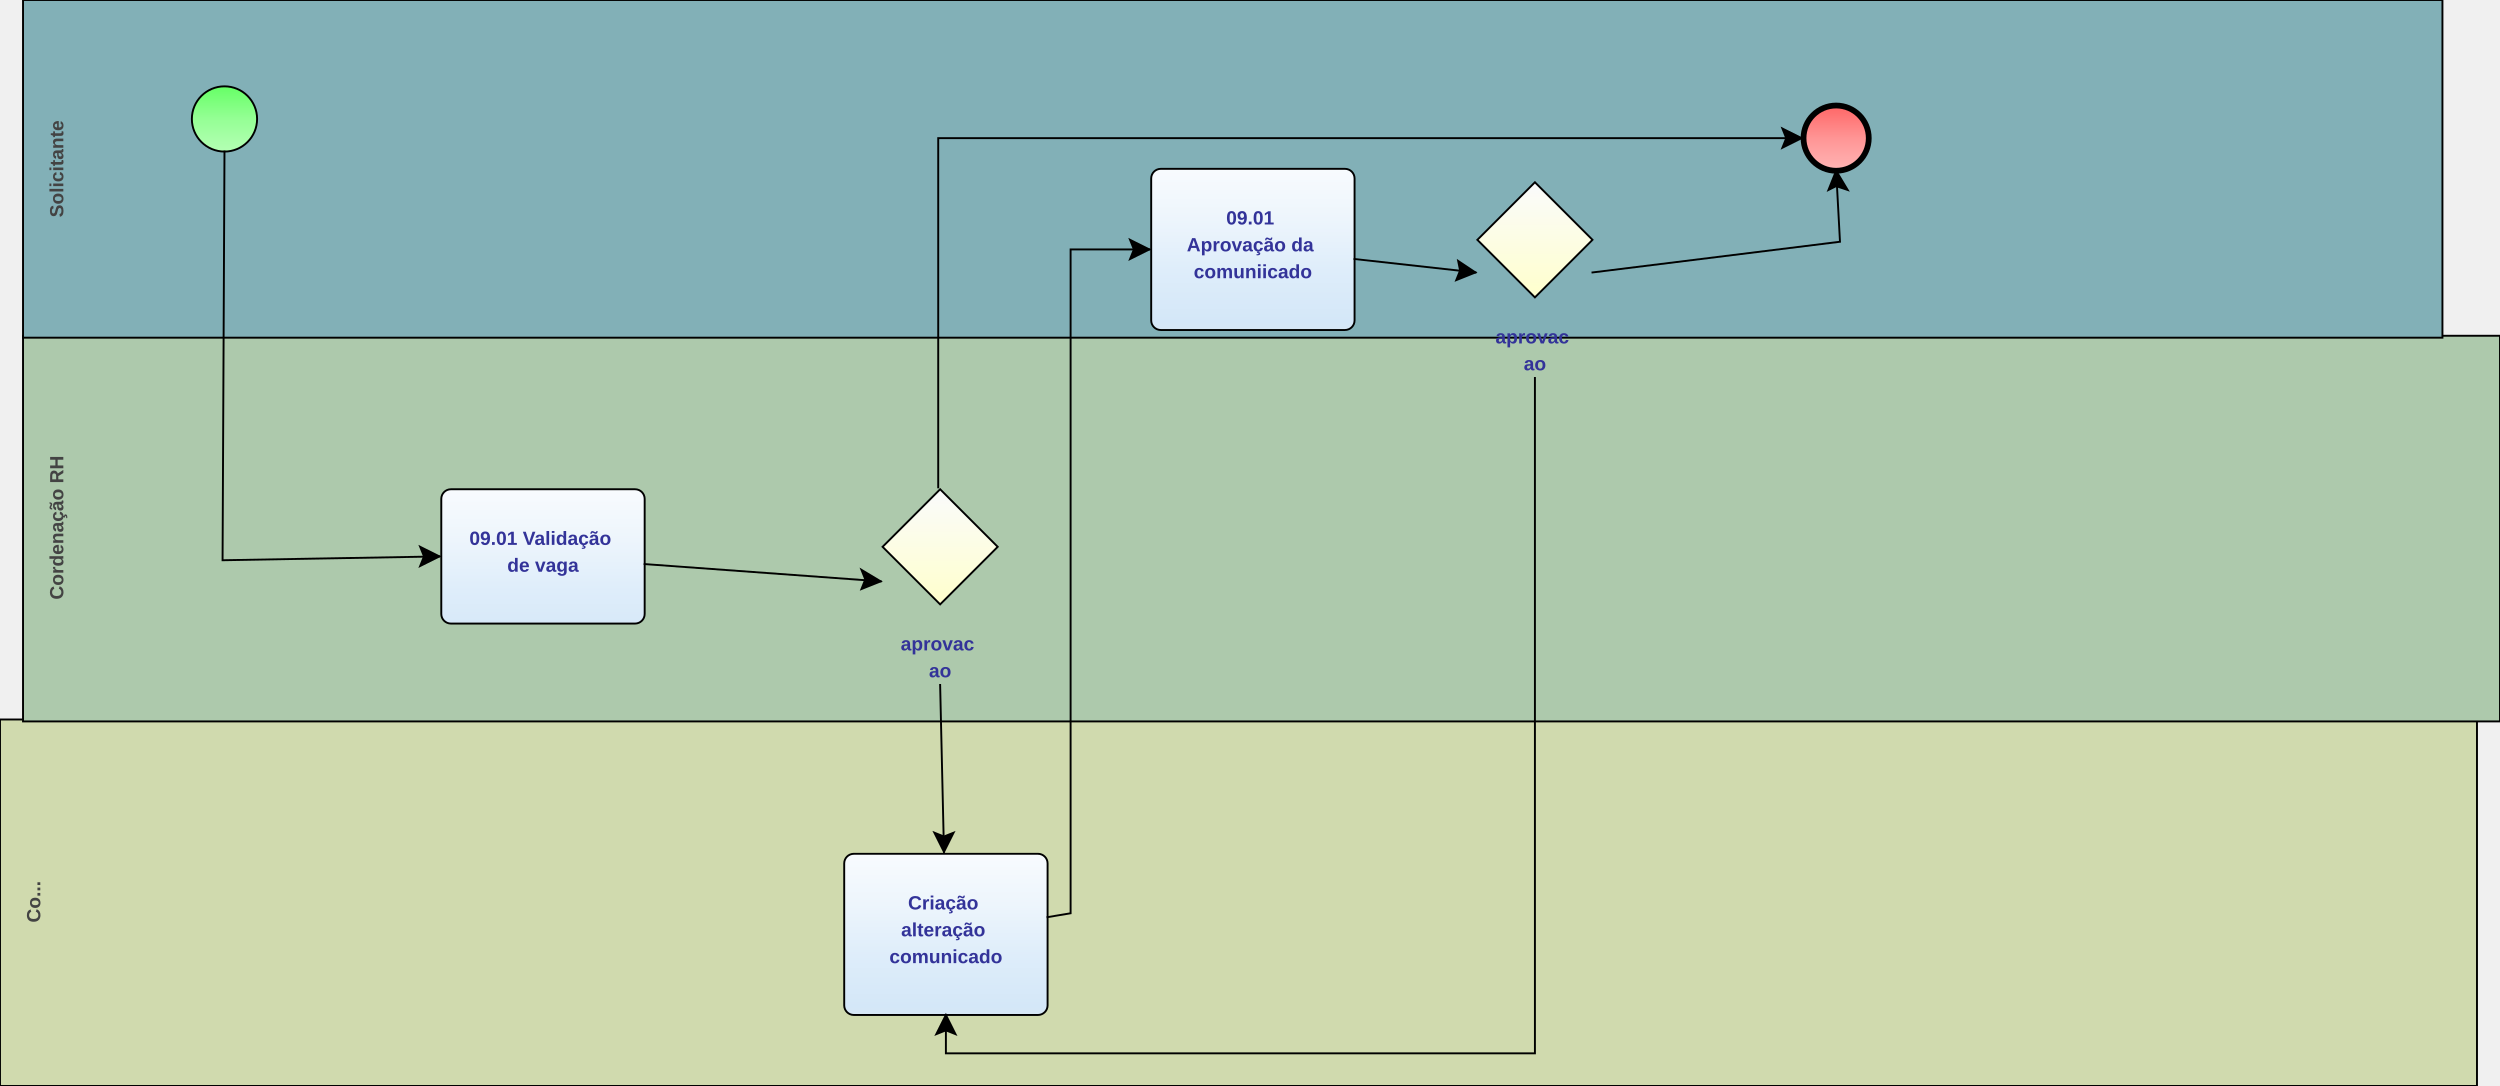
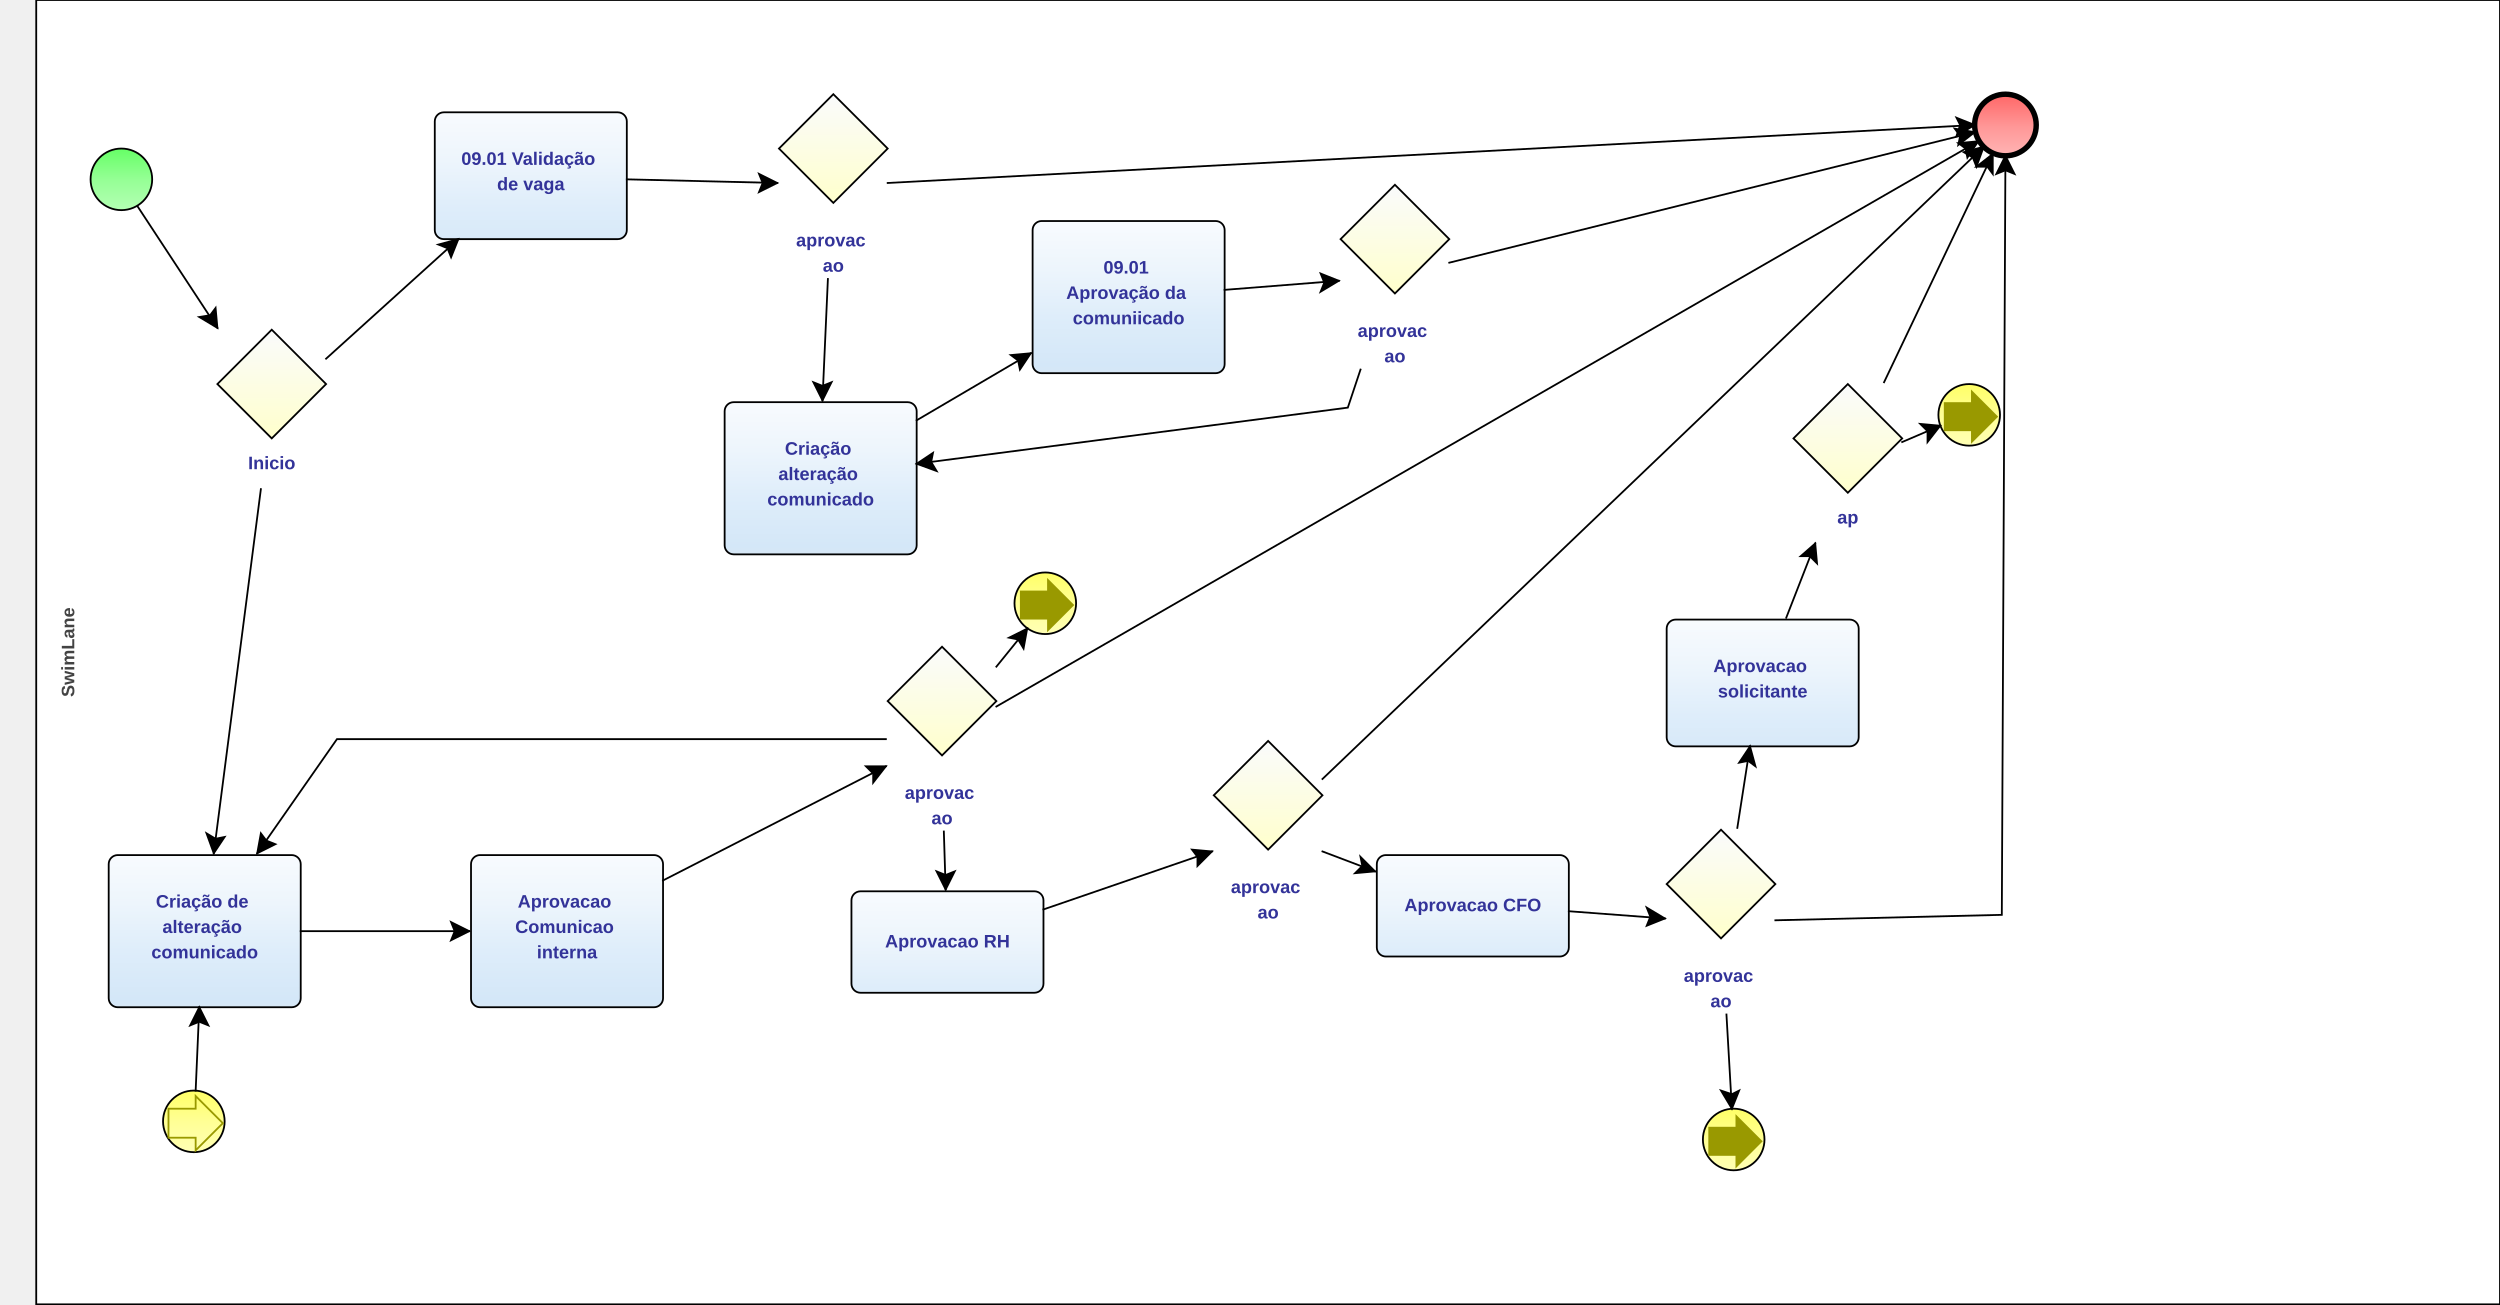
- <svg xmlns="http://www.w3.org/2000/svg" xmlns:xlink="http://www.w3.org/1999/xlink" style="stroke-dasharray:none; shape-rendering:auto; font-family:'Arial'; text-rendering:auto; fill-opacity:1; color-interpolation:auto; color-rendering:auto; font-size:12; fill:black; stroke:black; image-rendering:auto; stroke-miterlimit:10; stroke-linecap:square; stroke-linejoin:miter; font-style:normal; stroke-width:1; stroke-dashoffset:0; font-weight:normal; stroke-opacity:1;" contentScriptType="text/ecmascript" preserveAspectRatio="xMidYMid meet" zoomAndPan="magnify" version="1.0" contentStyleType="text/css" xml:xlink="http://www.w3.org/1999/xlink" width="1303" height="566">
-   <rect x="0" y="375" width="1291" height="191" ry="0" rx="0" style="stroke:#000000; fill:#D0DAAE" />
-   <g componentSequence="10">
-     <text x="-470" y="7" transform="rotate(270)" text-anchor="middle" style="font-weight:bold;font-size:10px;stroke:none; fill:#434343">
-       <tspan dy="14" x="-470">Co...</tspan>
-     </text>
-   </g>
-   <rect x="12" y="175" width="1291" height="201" ry="0" rx="0" style="stroke:#000000; fill:#ADC9AC" />
-   <g componentSequence="9">
-     <text x="-275" y="19" transform="rotate(270)" text-anchor="middle" style="font-weight:bold;font-size:10px;stroke:none; fill:#434343">
-       <tspan dy="14" x="-275">Cordenação RH</tspan>
-     </text>
-   </g>
-   <rect x="12" y="0" width="1261" height="176" ry="0" rx="0" style="stroke:#000000; fill:#82B0B7" />
-   <g componentSequence="8">
-     <text x="-88" y="19" transform="rotate(270)" text-anchor="middle" style="font-weight:bold;font-size:10px;stroke:none; fill:#434343">
-       <tspan dy="14" x="-88">Solicitante</tspan>
+ <svg xmlns="http://www.w3.org/2000/svg" xmlns:xlink="http://www.w3.org/1999/xlink" style="stroke-dasharray:none; shape-rendering:auto; font-family:'Arial'; text-rendering:auto; fill-opacity:1; color-interpolation:auto; color-rendering:auto; font-size:12; fill:black; stroke:black; image-rendering:auto; stroke-miterlimit:10; stroke-linecap:square; stroke-linejoin:miter; font-style:normal; stroke-width:1; stroke-dashoffset:0; font-weight:normal; stroke-opacity:1;" contentScriptType="text/ecmascript" preserveAspectRatio="xMidYMid meet" zoomAndPan="magnify" version="1.0" contentStyleType="text/css" xml:xlink="http://www.w3.org/1999/xlink" width="1380" height="720">
+   <rect x="20" y="0" width="1360" height="720" ry="0" rx="0" style="stroke:#000000; fill:#FFFFFF" />
+   <g componentSequence="69">
+     <text x="-360" y="27" transform="rotate(270)" text-anchor="middle" style="font-weight:bold;font-size:10px;stroke:none; fill:#434343">
+       <tspan dy="14" x="-360">SwimLane</tspan>
    </text>
  </g>
  <g sequence="1">
-     <ellipse cx="117" cy="62" rx="17" ry="17" stroke-width="1" style="fill:url(#linearGradient66FF6696FF96B6FFB6_340691650);" stroke="336633" />
+     <ellipse cx="67" cy="99" rx="17" ry="17" stroke-width="1" style="fill:url(#linearGradient66FF6696FF96B6FFB6_1689294035);" stroke="336633" />
  </g>
  <g sequence="2">
-     <rect x="230" y="255" width="106" height="70" ry="5" rx="5" style="fill:url(#linearGradientF8FBFEEDF5FCDEEDFAD4E7F8E2E5E9_445216315);" stroke="191970" />
+     <rect x="240" y="62" width="106" height="70" ry="5" rx="5" style="fill:url(#linearGradientF8FBFEEDF5FCDEEDFAD4E7F8E2E5E9_1786209845);" stroke="191970" />
  </g>
  <g componentSequence="2">
-     <text x="283" y="270" text-anchor="middle" style="font-weight:bold;font-size:10px;stroke:none; fill:#333399">
-       <tspan dy="14" x="283">09.01 Validação</tspan>
-       <tspan dy="14" x="283">de vaga</tspan>
+     <text x="293" y="77" text-anchor="middle" style="font-weight:bold;font-size:10px;stroke:none; fill:#333399">
+       <tspan dy="14" x="293">09.01 Validação</tspan>
+       <tspan dy="14" x="293">de vaga</tspan>
    </text>
  </g>
  <g sequence="3">
-     <polygon points=" 460 285 490 255 520 285 490 315 460 285" style="fill:url(#linearGradientFAFBFCFFFFCC_515301810);" stroke="000000" />
+     <polygon points=" 430 82 460 52 490 82 460 112 430 82" style="fill:url(#linearGradientFAFBFCFFFFCC_1850277795);" stroke="000000" />
  </g>
  <g componentSequence="3">
-     <text x="490" y="325" text-anchor="middle" style="font-weight:bold;font-size:10px;stroke:none; fill:#333399">
-       <tspan dy="14" x="490">aprovac</tspan>
-       <tspan dy="14" x="490">ao</tspan>
+     <text x="460" y="122" text-anchor="middle" style="font-weight:bold;font-size:10px;stroke:none; fill:#333399">
+       <tspan dy="14" x="460">aprovac</tspan>
+       <tspan dy="14" x="460">ao</tspan>
    </text>
  </g>
  <g sequence="4">
-     <ellipse cx="957" cy="72" rx="17" ry="17" stroke-width="3" style="fill:url(#linearGradientFF6666FF9696FFB6B6_1538554880);" stroke="993333" />
+     <ellipse cx="1107" cy="69" rx="17" ry="17" stroke-width="3" style="fill:url(#linearGradientFF6666FF9696FFB6B6_726297614);" stroke="993333" />
  </g>
  <g sequence="5">
-     <rect x="440" y="445" width="106" height="84" ry="5" rx="5" style="fill:url(#linearGradientF8FBFEEDF5FCDEEDFAD4E7F8E2E5E9_1003283758);" stroke="191970" />
+     <rect x="400" y="222" width="106" height="84" ry="5" rx="5" style="fill:url(#linearGradientF8FBFEEDF5FCDEEDFAD4E7F8E2E5E9_1270637496);" stroke="191970" />
  </g>
  <g componentSequence="5">
-     <text x="493" y="460" text-anchor="middle" style="font-weight:bold;font-size:10px;stroke:none; fill:#333399">
-       <tspan dy="14" x="493">Criação</tspan>
-       <tspan dy="14" x="493">alteração</tspan>
-       <tspan dy="14" x="493">comunicado</tspan>
+     <text x="453" y="237" text-anchor="middle" style="font-weight:bold;font-size:10px;stroke:none; fill:#333399">
+       <tspan dy="14" x="453">Criação</tspan>
+       <tspan dy="14" x="453">alteração</tspan>
+       <tspan dy="14" x="453">comunicado</tspan>
    </text>
  </g>
  <g sequence="6">
-     <rect x="600" y="88" width="106" height="84" ry="5" rx="5" style="fill:url(#linearGradientF8FBFEEDF5FCDEEDFAD4E7F8E2E5E9_1780835522);" stroke="191970" />
+     <rect x="570" y="122" width="106" height="84" ry="5" rx="5" style="fill:url(#linearGradientF8FBFEEDF5FCDEEDFAD4E7F8E2E5E9_447472180);" stroke="191970" />
  </g>
  <g componentSequence="6">
-     <text x="653" y="103" text-anchor="middle" style="font-weight:bold;font-size:10px;stroke:none; fill:#333399">
-       <tspan dy="14" x="653">09.01</tspan>
-       <tspan dy="14" x="653">Aprovação da</tspan>
-       <tspan dy="14" x="653">comuniicado</tspan>
+     <text x="623" y="137" text-anchor="middle" style="font-weight:bold;font-size:10px;stroke:none; fill:#333399">
+       <tspan dy="14" x="623">09.01</tspan>
+       <tspan dy="14" x="623">Aprovação da</tspan>
+       <tspan dy="14" x="623">comuniicado</tspan>
    </text>
  </g>
  <g sequence="7">
-     <polygon points=" 770 125 800 95 830 125 800 155 770 125" style="fill:url(#linearGradientFAFBFCFFFFCC_1136108357);" stroke="000000" />
+     <polygon points=" 740 132 770 102 800 132 770 162 740 132" style="fill:url(#linearGradientFAFBFCFFFFCC_867676965);" stroke="000000" />
  </g>
  <g componentSequence="7">
-     <text x="800" y="165" text-anchor="middle" style="font-weight:bold;font-size:10px;stroke:none; fill:#333399">
-       <tspan dy="14" x="800">aprovac</tspan>
-       <tspan dy="14" x="800">ao</tspan>
-     </text>
-   </g>
-   <g componentSequence="11">
-     <text x="126" y="243" style="font-size:10px;font-weight:none;stroke:none; fill:#333399" text-anchor="left" />
+     <text x="770" y="172" text-anchor="middle" style="font-weight:bold;font-size:10px;stroke:none; fill:#333399">
+       <tspan dy="14" x="770">aprovac</tspan>
+       <tspan dy="14" x="770">ao</tspan>
+     </text>
+   </g>
+   <g sequence="22">
+     <polygon points=" 120 212 150 182 180 212 150 242 120 212" style="fill:url(#linearGradientFAFBFCFFFFCC_1264948033);" stroke="000000" />
+   </g>
+   <g componentSequence="22">
+     <text x="150" y="245" text-anchor="middle" style="font-weight:bold;font-size:10px;stroke:none; fill:#333399">
+       <tspan dy="14" x="150">Inicio</tspan>
+     </text>
+   </g>
+   <g sequence="25">
+     <rect x="60" y="472" width="106" height="84" ry="5" rx="5" style="fill:url(#linearGradientF8FBFEEDF5FCDEEDFAD4E7F8E2E5E9_1668061238);" stroke="191970" />
+   </g>
+   <g componentSequence="25">
+     <text x="113" y="487" text-anchor="middle" style="font-weight:bold;font-size:10px;stroke:none; fill:#333399">
+       <tspan dy="14" x="113">Criação de</tspan>
+       <tspan dy="14" x="113">alteração</tspan>
+       <tspan dy="14" x="113">comunicado</tspan>
+     </text>
+   </g>
+   <g sequence="27">
+     <rect x="260" y="472" width="106" height="84" ry="5" rx="5" style="fill:url(#linearGradientF8FBFEEDF5FCDEEDFAD4E7F8E2E5E9_647199789);" stroke="191970" />
+   </g>
+   <g componentSequence="27">
+     <text x="313" y="487" text-anchor="middle" style="font-weight:bold;font-size:10px;stroke:none; fill:#333399">
+       <tspan dy="14" x="313">Aprovacao</tspan>
+       <tspan dy="14" x="313">Comunicao</tspan>
+       <tspan dy="14" x="313">interna</tspan>
+     </text>
+   </g>
+   <g sequence="32">
+     <rect x="470" y="492" width="106" height="56" ry="5" rx="5" style="fill:url(#linearGradientF8FBFEEDF5FCDEEDFAD4E7F8E2E5E9_682876225);" stroke="191970" />
+   </g>
+   <g componentSequence="32">
+     <text x="523" y="509" text-anchor="middle" style="font-weight:bold;font-size:10px;stroke:none; fill:#333399">
+       <tspan dy="14" x="523">Aprovacao RH</tspan>
+     </text>
+   </g>
+   <g sequence="36">
+     <rect x="760" y="472" width="106" height="56" ry="5" rx="5" style="fill:url(#linearGradientF8FBFEEDF5FCDEEDFAD4E7F8E2E5E9_1328262285);" stroke="191970" />
+   </g>
+   <g componentSequence="36">
+     <text x="813" y="489" text-anchor="middle" style="font-weight:bold;font-size:10px;stroke:none; fill:#333399">
+       <tspan dy="14" x="813">Aprovacao CFO</tspan>
+     </text>
+   </g>
+   <g sequence="39">
+     <polygon points=" 490 387 520 357 550 387 520 417 490 387" style="fill:url(#linearGradientFAFBFCFFFFCC_1208037494);" stroke="000000" />
+   </g>
+   <g componentSequence="39">
+     <text x="520" y="427" text-anchor="middle" style="font-weight:bold;font-size:10px;stroke:none; fill:#333399">
+       <tspan dy="14" x="520">aprovac</tspan>
+       <tspan dy="14" x="520">ao</tspan>
+     </text>
+   </g>
+   <g sequence="40">
+     <polygon points=" 920 488 950 458 980 488 950 518 920 488" style="fill:url(#linearGradientFAFBFCFFFFCC_1968070479);" stroke="000000" />
+   </g>
+   <g componentSequence="40">
+     <text x="950" y="528" text-anchor="middle" style="font-weight:bold;font-size:10px;stroke:none; fill:#333399">
+       <tspan dy="14" x="950">aprovac</tspan>
+       <tspan dy="14" x="950">ao</tspan>
+     </text>
+   </g>
+   <g sequence="41">
+     <polygon points=" 670 439 700 409 730 439 700 469 670 439" style="fill:url(#linearGradientFAFBFCFFFFCC_1126292850);" stroke="000000" />
+   </g>
+   <g componentSequence="41">
+     <text x="700" y="479" text-anchor="middle" style="font-weight:bold;font-size:10px;stroke:none; fill:#333399">
+       <tspan dy="14" x="700">aprovac</tspan>
+       <tspan dy="14" x="700">ao</tspan>
+     </text>
+   </g>
+   <g sequence="49">
+     <rect x="920" y="342" width="106" height="70" ry="5" rx="5" style="fill:url(#linearGradientF8FBFEEDF5FCDEEDFAD4E7F8E2E5E9_1375493727);" stroke="191970" />
+   </g>
+   <g componentSequence="49">
+     <text x="973" y="357" text-anchor="middle" style="font-weight:bold;font-size:10px;stroke:none; fill:#333399">
+       <tspan dy="14" x="973">Aprovacao</tspan>
+       <tspan dy="14" x="973">solicitante</tspan>
+     </text>
+   </g>
+   <g sequence="61">
+     <polygon points=" 990 242 1020 212 1050 242 1020 272 990 242" style="fill:url(#linearGradientFAFBFCFFFFCC_272582294);" stroke="000000" />
+   </g>
+   <g componentSequence="61">
+     <text x="1020" y="275" text-anchor="middle" style="font-weight:bold;font-size:10px;stroke:none; fill:#333399">
+       <tspan dy="14" x="1020">ap</tspan>
+     </text>
+   </g>
+   <g sequence="74">
+     <ellipse cx="107" cy="619" rx="17" ry="17" stroke-width="1" style="fill:url(#linearGradientFFFF66FFFF96FFFFB6_395102201);" stroke="999900" />
+   </g>
+   <g sequence="74">
+     <polygon points=" 93 612 108 612 108 605 123 620 108 635 108 628 93 628" style="stroke:#999900; fill:none" />
+   </g>
+   <g sequence="76">
+     <ellipse cx="957" cy="629" rx="17" ry="17" stroke-width="1" style="fill:url(#linearGradientFFFF66FFFF96FFFFB6_1510691383);" stroke="999900" />
+   </g>
+   <g sequence="76">
+     <polygon points=" 943 622 958 622 958 615 973 630 958 645 958 638 943 638" style="stroke:none; fill:#999900" />
+   </g>
+   <g sequence="78">
+     <ellipse cx="577" cy="333" rx="17" ry="17" stroke-width="1" style="fill:url(#linearGradientFFFF66FFFF96FFFFB6_1765204367);" stroke="999900" />
+   </g>
+   <g sequence="78">
+     <polygon points=" 563 326 578 326 578 319 593 334 578 349 578 342 563 342" style="stroke:none; fill:#999900" />
+   </g>
+   <g sequence="80">
+     <ellipse cx="1087" cy="229" rx="17" ry="17" stroke-width="1" style="fill:url(#linearGradientFFFF66FFFF96FFFFB6_56033737);" stroke="999900" />
+   </g>
+   <g sequence="80">
+     <polygon points=" 1073 222 1088 222 1088 215 1103 230 1088 245 1088 238 1073 238" style="stroke:none; fill:#999900" />
  </g>
  <g componentSequence="12">
-     <text x="408" y="299" style="font-size:10px;font-weight:none;stroke:none; fill:#333399" text-anchor="left" />
+     <text x="398" y="101" style="font-size:10px;font-weight:none;stroke:none; fill:#333399" text-anchor="left" />
  </g>
  <g componentSequence="13">
-     <text x="501" y="401" style="font-size:10px;font-weight:none;stroke:none; fill:#333399" text-anchor="left" />
-   </g>
-   <g componentSequence="14">
-     <text x="633" y="72" style="font-size:10px;font-weight:none;stroke:none; fill:#333399" text-anchor="left" />
+     <text x="466" y="188" style="font-size:10px;font-weight:none;stroke:none; fill:#333399" text-anchor="left" />
  </g>
  <g componentSequence="16">
-     <text x="748" y="139" style="font-size:10px;font-weight:none;stroke:none; fill:#333399" text-anchor="left" />
+     <text x="718" y="158" style="font-size:10px;font-weight:none;stroke:none; fill:#333399" text-anchor="left" />
  </g>
  <g componentSequence="17">
-     <text x="922" y="132" style="font-size:10px;font-weight:none;stroke:none; fill:#333399" text-anchor="left" />
-   </g>
-   <g componentSequence="18">
-     <text x="568" y="289" style="font-size:10px;font-weight:none;stroke:none; fill:#333399" text-anchor="left" />
-   </g>
-   <g componentSequence="19">
-     <text x="810" y="537" style="font-size:10px;font-weight:none;stroke:none; fill:#333399" text-anchor="left" />
-   </g>
-   <path style="fill:none; stroke:#000000;stroke-width:1" d="M117.0 79.0 L116.0 292.0 L229.0 290.0" />
-   <polygon style="fill:#000000; stroke:#000000;" points=" 219 285 229 290 219 295 221 290" />
-   <path style="fill:none; stroke:#000000;stroke-width:1" d="M336.0 294.0 L459.0 303.0" />
-   <polygon style="fill:#000000; stroke:#000000;" points=" 449 297 459 303 449 307 451 302" />
-   <path style="fill:none; stroke:#000000;stroke-width:1" d="M490.0 357.0 L492.0 444.0" />
-   <polygon style="fill:#000000; stroke:#000000;" points=" 497 434 492 444 487 434 492 436" />
-   <path style="fill:none; stroke:#000000;stroke-width:1" d="M489.0 254.0 L489.0 72.0 L939.0 72.0" />
-   <polygon style="fill:#000000; stroke:#000000;" points=" 929 67 939 72 929 77 931 72" />
-   <path style="fill:none; stroke:#000000;stroke-width:1" d="M830.0 142.0 L959.0 126.0 L957.0 89.0" />
-   <polygon style="fill:#000000; stroke:#000000;" points=" 953 99 957 89 963 99 957 97" />
-   <path style="fill:none; stroke:#000000;stroke-width:1" d="M546.0 478.0 L558.0 476.0 L558.0 130.0 L599.0 130.0" />
-   <polygon style="fill:#000000; stroke:#000000;" points=" 589 125 599 130 589 135 591 130" />
-   <path style="fill:none; stroke:#000000;stroke-width:1" d="M800.0 197.0 L800.0 549.0 L493.0 549.0 L493.0 529.0" />
-   <polygon style="fill:#000000; stroke:#000000;" points=" 488 539 493 529 498 539 493 537" />
-   <path style="fill:none; stroke:#000000;stroke-width:1" d="M706.0 135.0 L769.0 142.0" />
-   <polygon style="fill:#000000; stroke:#000000;" points=" 760 136 769 142 759 146 761 141" />
+     <text x="955" y="109" style="font-size:10px;font-weight:none;stroke:none; fill:#333399" text-anchor="left" />
+   </g>
+   <g componentSequence="24">
+     <text x="800" y="86" style="font-size:10px;font-weight:none;stroke:none; fill:#333399" text-anchor="left" />
+   </g>
+   <g componentSequence="26">
+     <text x="141" y="371" style="font-size:10px;font-weight:none;stroke:none; fill:#333399" text-anchor="left" />
+   </g>
+   <g componentSequence="28">
+     <text x="223" y="514" style="font-size:10px;font-weight:none;stroke:none; fill:#333399" text-anchor="left" />
+   </g>
+   <g componentSequence="42">
+     <text x="438" y="455" style="font-size:10px;font-weight:none;stroke:none; fill:#333399" text-anchor="left" />
+   </g>
+   <g componentSequence="43">
+     <text x="532" y="475" style="font-size:10px;font-weight:none;stroke:none; fill:#333399" text-anchor="left" />
+   </g>
+   <g componentSequence="44">
+     <text x="633" y="486" style="font-size:10px;font-weight:none;stroke:none; fill:#333399" text-anchor="left" />
+   </g>
+   <g componentSequence="46">
+     <text x="903" y="505" style="font-size:10px;font-weight:none;stroke:none; fill:#333399" text-anchor="left" />
+   </g>
+   <g componentSequence="50">
+     <text x="1116" y="359" style="font-size:10px;font-weight:none;stroke:none; fill:#333399" text-anchor="left" />
+   </g>
+   <g componentSequence="51">
+     <text x="973" y="435" style="font-size:10px;font-weight:none;stroke:none; fill:#333399" text-anchor="left" />
+   </g>
+   <g componentSequence="58">
+     <text x="830" y="235" style="font-size:10px;font-weight:none;stroke:none; fill:#333399" text-anchor="left" />
+   </g>
+   <g componentSequence="59">
+     <text x="227" y="165" style="font-size:10px;font-weight:none;stroke:none; fill:#333399" text-anchor="left" />
+   </g>
+   <g componentSequence="60">
+     <text x="920" y="258" style="font-size:10px;font-weight:none;stroke:none; fill:#333399" text-anchor="left" />
+   </g>
+   <g componentSequence="62">
+     <text x="1080" y="149" style="font-size:10px;font-weight:none;stroke:none; fill:#333399" text-anchor="left" />
+   </g>
+   <g componentSequence="64">
+     <text x="548" y="214" style="font-size:10px;font-weight:none;stroke:none; fill:#333399" text-anchor="left" />
+   </g>
+   <g componentSequence="66">
+     <text x="309" y="408" style="font-size:10px;font-weight:none;stroke:none; fill:#333399" text-anchor="left" />
+   </g>
+   <g componentSequence="67">
+     <text x="755" y="475" style="font-size:10px;font-weight:none;stroke:none; fill:#333399" text-anchor="left" />
+   </g>
+   <g componentSequence="68">
+     <text x="646" y="239" style="font-size:10px;font-weight:none;stroke:none; fill:#333399" text-anchor="left" />
+   </g>
+   <g componentSequence="71">
+     <text x="110" y="149" style="font-size:10px;font-weight:none;stroke:none; fill:#333399" text-anchor="left" />
+   </g>
+   <g componentSequence="75">
+     <text x="119" y="579" style="font-size:10px;font-weight:none;stroke:none; fill:#333399" text-anchor="left" />
+   </g>
+   <g componentSequence="77">
+     <text x="965" y="586" style="font-size:10px;font-weight:none;stroke:none; fill:#333399" text-anchor="left" />
+   </g>
+   <g componentSequence="82">
+     <text x="1004" y="321" style="font-size:10px;font-weight:none;stroke:none; fill:#333399" text-anchor="left" />
+   </g>
+   <g componentSequence="79">
+     <text x="567" y="360" style="font-size:10px;font-weight:none;stroke:none; fill:#333399" text-anchor="left" />
+   </g>
+   <g componentSequence="81">
+     <text x="1070" y="240" style="font-size:10px;font-weight:none;stroke:none; fill:#333399" text-anchor="left" />
+   </g>
+   <path style="fill:none; stroke:#000000;stroke-width:1" d="M76.0 114.0 L120.0 181.0" />
+   <polygon style="fill:#000000; stroke:#000000;" points=" 119 170 120 181 110 175 116 174" />
+   <path style="fill:none; stroke:#000000;stroke-width:1" d="M346.0 99.0 L429.0 101.0" />
+   <polygon style="fill:#000000; stroke:#000000;" points=" 419 96 429 101 419 106 421 101" />
+   <path style="fill:none; stroke:#000000;stroke-width:1" d="M180.0 198.0 L253.0 132.0" />
+   <polygon style="fill:#000000; stroke:#000000;" points=" 242 135 253 132 249 142 247 137" />
+   <path style="fill:none; stroke:#000000;stroke-width:1" d="M457.0 154.0 L454.0 221.0" />
+   <polygon style="fill:#000000; stroke:#000000;" points=" 459 211 454 221 449 211 454 213" />
+   <path style="fill:none; stroke:#000000;stroke-width:1" d="M490.0 101.0 L1090.0 69.0" />
+   <polygon style="fill:#000000; stroke:#000000;" points=" 1080 65 1090 69 1080 75 1082 69" />
+   <path style="fill:none; stroke:#000000;stroke-width:1" d="M800.0 145.0 L1090.0 73.0" />
+   <polygon style="fill:#000000; stroke:#000000;" points=" 1079 71 1090 73 1081 80 1082 75" />
+   <path style="fill:none; stroke:#000000;stroke-width:1" d="M980.0 508.0 L1105.0 505.0 L1107.0 86.0" />
+   <polygon style="fill:#000000; stroke:#000000;" points=" 1102 96 1107 86 1112 96 1107 94" />
+   <path style="fill:none; stroke:#000000;stroke-width:1" d="M550.0 390.0 L1092.0 78.0" />
+   <polygon style="fill:#000000; stroke:#000000;" points=" 1081 79 1092 78 1086 87 1085 82" />
+   <path style="fill:none; stroke:#000000;stroke-width:1" d="M730.0 430.0 L1095.0 81.0" />
+   <polygon style="fill:#000000; stroke:#000000;" points=" 1084 84 1095 81 1091 92 1089 87" />
+   <path style="fill:none; stroke:#000000;stroke-width:1" d="M1040.0 211.0 L1100.0 85.0" />
+   <polygon style="fill:#000000; stroke:#000000;" points=" 1091 92 1100 85 1100 96 1097 92" />
+   <path style="fill:none; stroke:#000000;stroke-width:1" d="M506.0 232.0 L569.0 195.0" />
+   <polygon style="fill:#000000; stroke:#000000;" points=" 558 196 569 195 563 204 562 199" />
+   <path style="fill:none; stroke:#000000;stroke-width:1" d="M751.0 204.0 L744.0 225.0 L506.0 256.0" />
+   <polygon style="fill:#000000; stroke:#000000;" points=" 517 260 506 256 515 250 514 255" />
+   <path style="fill:none; stroke:#000000;stroke-width:1" d="M676.0 160.0 L739.0 155.0" />
+   <polygon style="fill:#000000; stroke:#000000;" points=" 729 151 739 155 729 161 731 156" />
+   <path style="fill:none; stroke:#000000;stroke-width:1" d="M144.0 270.0 L118.0 471.0" />
+   <polygon style="fill:#000000; stroke:#000000;" points=" 124 462 118 471 114 460 119 463" />
+   <path style="fill:none; stroke:#000000;stroke-width:1" d="M166.0 514.0 L259.0 514.0" />
+   <polygon style="fill:#000000; stroke:#000000;" points=" 249 509 259 514 249 519 251 514" />
+   <path style="fill:none; stroke:#000000;stroke-width:1" d="M489.0 408.0 L186.0 408.0 L142.0 471.0" />
+   <polygon style="fill:#000000; stroke:#000000;" points=" 152 466 142 471 144 460 147 464" />
+   <path style="fill:none; stroke:#000000;stroke-width:1" d="M108.0 602.0 L110.0 556.0" />
+   <polygon style="fill:#000000; stroke:#000000;" points=" 105 566 110 556 115 566 110 564" />
+   <path style="fill:none; stroke:#000000;stroke-width:1" d="M366.0 486.0 L489.0 423.0" />
+   <polygon style="fill:#000000; stroke:#000000;" points=" 478 423 489 423 482 432 482 427" />
+   <path style="fill:none; stroke:#000000;stroke-width:1" d="M576.0 502.0 L669.0 470.0" />
+   <polygon style="fill:#000000; stroke:#000000;" points=" 658 469 669 470 661 478 661 473" />
+   <path style="fill:none; stroke:#000000;stroke-width:1" d="M521.0 459.0 L522.0 491.0" />
+   <polygon style="fill:#000000; stroke:#000000;" points=" 527 481 522 491 517 481 522 483" />
+   <path style="fill:none; stroke:#000000;stroke-width:1" d="M866.0 503.0 L919.0 507.0" />
+   <polygon style="fill:#000000; stroke:#000000;" points=" 909 501 919 507 909 511 911 506" />
+   <path style="fill:none; stroke:#000000;stroke-width:1" d="M730.0 470.0 L759.0 481.0" />
+   <polygon style="fill:#000000; stroke:#000000;" points=" 751 473 759 481 748 482 752 478" />
+   <path style="fill:none; stroke:#000000;stroke-width:1" d="M550.0 368.0 L567.0 347.0" />
+   <polygon style="fill:#000000; stroke:#000000;" points=" 557 352 567 347 565 358 562 353" />
+   <path style="fill:none; stroke:#000000;stroke-width:1" d="M959.0 457.0 L966.0 412.0" />
+   <polygon style="fill:#000000; stroke:#000000;" points=" 960 421 966 412 969 423 965 420" />
+   <path style="fill:none; stroke:#000000;stroke-width:1" d="M953.0 560.0 L956.0 612.0" />
+   <polygon style="fill:#000000; stroke:#000000;" points=" 960 602 956 612 950 602 956 604" />
+   <path style="fill:none; stroke:#000000;stroke-width:1" d="M1050.0 244.0 L1071.0 235.0" />
+   <polygon style="fill:#000000; stroke:#000000;" points=" 1060 234 1071 235 1064 244 1064 238" />
+   <path style="fill:none; stroke:#000000;stroke-width:1" d="M986.0 341.0 L1002.0 300.0" />
+   <polygon style="fill:#000000; stroke:#000000;" points=" 994 307 1002 300 1003 311 999 307" />
  <defs>
-     <linearGradient xlink:href="#linearGradient66FF6696FF96B6FFB6" id="linearGradient66FF6696FF96B6FFB6_340691650" x1="0" y1="45.0" x2="0" y2="80.0" gradientUnits="userSpaceOnUse" xlink:type="simple" xlink:actuate="onLoad" xlink:show="other" />
+     <linearGradient xlink:href="#linearGradient66FF6696FF96B6FFB6" id="linearGradient66FF6696FF96B6FFB6_1689294035" x1="0" y1="82.0" x2="0" y2="117.0" gradientUnits="userSpaceOnUse" xlink:type="simple" xlink:actuate="onLoad" xlink:show="other" />
    <linearGradient id="linearGradient66FF6696FF96B6FFB6">
      <stop style="stop-color:#66FF66;stop-opacity:1;" offset="0.0" id="stop66FF66" />
      <stop style="stop-color:#96FF96;stop-opacity:1;" offset="0.5" id="stop96FF96" />
      <stop style="stop-color:#B6FFB6;stop-opacity:1;" offset="1.0" id="stopB6FFB6" />
    </linearGradient>
-     <linearGradient xlink:href="#linearGradientF8FBFEEDF5FCDEEDFAD4E7F8E2E5E9" id="linearGradientF8FBFEEDF5FCDEEDFAD4E7F8E2E5E9_445216315" x1="0" y1="255.0" x2="0" y2="361.0" gradientUnits="userSpaceOnUse" xlink:type="simple" xlink:actuate="onLoad" xlink:show="other" />
+     <linearGradient xlink:href="#linearGradientF8FBFEEDF5FCDEEDFAD4E7F8E2E5E9" id="linearGradientF8FBFEEDF5FCDEEDFAD4E7F8E2E5E9_1786209845" x1="0" y1="62.0" x2="0" y2="168.0" gradientUnits="userSpaceOnUse" xlink:type="simple" xlink:actuate="onLoad" xlink:show="other" />
    <linearGradient id="linearGradientF8FBFEEDF5FCDEEDFAD4E7F8E2E5E9">
      <stop style="stop-color:#F8FBFE;stop-opacity:1;" offset="0.0" id="stopF8FBFE" />
      <stop style="stop-color:#EDF5FC;stop-opacity:1;" offset="0.25" id="stopEDF5FC" />
      <stop style="stop-color:#DEEDFA;stop-opacity:1;" offset="0.5" id="stopDEEDFA" />
      <stop style="stop-color:#D4E7F8;stop-opacity:1;" offset="0.75" id="stopD4E7F8" />
      <stop style="stop-color:#E2E5E9;stop-opacity:1;" offset="1.0" id="stopE2E5E9" />
    </linearGradient>
-     <linearGradient xlink:href="#linearGradientFAFBFCFFFFCC" id="linearGradientFAFBFCFFFFCC_515301810" x1="0" y1="255.0" x2="0" y2="315.0" gradientUnits="userSpaceOnUse" xlink:type="simple" xlink:actuate="onLoad" xlink:show="other" />
+     <linearGradient xlink:href="#linearGradientFAFBFCFFFFCC" id="linearGradientFAFBFCFFFFCC_1850277795" x1="0" y1="52.0" x2="0" y2="112.0" gradientUnits="userSpaceOnUse" xlink:type="simple" xlink:actuate="onLoad" xlink:show="other" />
    <linearGradient id="linearGradientFAFBFCFFFFCC">
      <stop style="stop-color:#FAFBFC;stop-opacity:1;" offset="0.0" id="stopFAFBFC" />
      <stop style="stop-color:#FFFFCC;stop-opacity:1;" offset="1.0" id="stopFFFFCC" />
    </linearGradient>
-     <linearGradient xlink:href="#linearGradientFF6666FF9696FFB6B6" id="linearGradientFF6666FF9696FFB6B6_1538554880" x1="0" y1="55.0" x2="0" y2="90.0" gradientUnits="userSpaceOnUse" xlink:type="simple" xlink:actuate="onLoad" xlink:show="other" />
+     <linearGradient xlink:href="#linearGradientFF6666FF9696FFB6B6" id="linearGradientFF6666FF9696FFB6B6_726297614" x1="0" y1="52.0" x2="0" y2="87.0" gradientUnits="userSpaceOnUse" xlink:type="simple" xlink:actuate="onLoad" xlink:show="other" />
    <linearGradient id="linearGradientFF6666FF9696FFB6B6">
      <stop style="stop-color:#FF6666;stop-opacity:1;" offset="0.0" id="stopFF6666" />
      <stop style="stop-color:#FF9696;stop-opacity:1;" offset="0.5" id="stopFF9696" />
      <stop style="stop-color:#FFB6B6;stop-opacity:1;" offset="1.0" id="stopFFB6B6" />
    </linearGradient>
-     <linearGradient xlink:href="#linearGradientF8FBFEEDF5FCDEEDFAD4E7F8E2E5E9" id="linearGradientF8FBFEEDF5FCDEEDFAD4E7F8E2E5E9_1003283758" x1="0" y1="445.0" x2="0" y2="551.0" gradientUnits="userSpaceOnUse" xlink:type="simple" xlink:actuate="onLoad" xlink:show="other" />
-     <linearGradient xlink:href="#linearGradientF8FBFEEDF5FCDEEDFAD4E7F8E2E5E9" id="linearGradientF8FBFEEDF5FCDEEDFAD4E7F8E2E5E9_1780835522" x1="0" y1="88.0" x2="0" y2="194.0" gradientUnits="userSpaceOnUse" xlink:type="simple" xlink:actuate="onLoad" xlink:show="other" />
-     <linearGradient xlink:href="#linearGradientFAFBFCFFFFCC" id="linearGradientFAFBFCFFFFCC_1136108357" x1="0" y1="95.0" x2="0" y2="155.0" gradientUnits="userSpaceOnUse" xlink:type="simple" xlink:actuate="onLoad" xlink:show="other" />
+     <linearGradient xlink:href="#linearGradientF8FBFEEDF5FCDEEDFAD4E7F8E2E5E9" id="linearGradientF8FBFEEDF5FCDEEDFAD4E7F8E2E5E9_1270637496" x1="0" y1="222.0" x2="0" y2="328.0" gradientUnits="userSpaceOnUse" xlink:type="simple" xlink:actuate="onLoad" xlink:show="other" />
+     <linearGradient xlink:href="#linearGradientF8FBFEEDF5FCDEEDFAD4E7F8E2E5E9" id="linearGradientF8FBFEEDF5FCDEEDFAD4E7F8E2E5E9_447472180" x1="0" y1="122.0" x2="0" y2="228.0" gradientUnits="userSpaceOnUse" xlink:type="simple" xlink:actuate="onLoad" xlink:show="other" />
+     <linearGradient xlink:href="#linearGradientFAFBFCFFFFCC" id="linearGradientFAFBFCFFFFCC_867676965" x1="0" y1="102.0" x2="0" y2="162.0" gradientUnits="userSpaceOnUse" xlink:type="simple" xlink:actuate="onLoad" xlink:show="other" />
+     <linearGradient xlink:href="#linearGradientFAFBFCFFFFCC" id="linearGradientFAFBFCFFFFCC_1264948033" x1="0" y1="182.0" x2="0" y2="242.0" gradientUnits="userSpaceOnUse" xlink:type="simple" xlink:actuate="onLoad" xlink:show="other" />
+     <linearGradient xlink:href="#linearGradientF8FBFEEDF5FCDEEDFAD4E7F8E2E5E9" id="linearGradientF8FBFEEDF5FCDEEDFAD4E7F8E2E5E9_1668061238" x1="0" y1="472.0" x2="0" y2="578.0" gradientUnits="userSpaceOnUse" xlink:type="simple" xlink:actuate="onLoad" xlink:show="other" />
+     <linearGradient xlink:href="#linearGradientF8FBFEEDF5FCDEEDFAD4E7F8E2E5E9" id="linearGradientF8FBFEEDF5FCDEEDFAD4E7F8E2E5E9_647199789" x1="0" y1="472.0" x2="0" y2="578.0" gradientUnits="userSpaceOnUse" xlink:type="simple" xlink:actuate="onLoad" xlink:show="other" />
+     <linearGradient xlink:href="#linearGradientF8FBFEEDF5FCDEEDFAD4E7F8E2E5E9" id="linearGradientF8FBFEEDF5FCDEEDFAD4E7F8E2E5E9_682876225" x1="0" y1="492.0" x2="0" y2="598.0" gradientUnits="userSpaceOnUse" xlink:type="simple" xlink:actuate="onLoad" xlink:show="other" />
+     <linearGradient xlink:href="#linearGradientF8FBFEEDF5FCDEEDFAD4E7F8E2E5E9" id="linearGradientF8FBFEEDF5FCDEEDFAD4E7F8E2E5E9_1328262285" x1="0" y1="472.0" x2="0" y2="578.0" gradientUnits="userSpaceOnUse" xlink:type="simple" xlink:actuate="onLoad" xlink:show="other" />
+     <linearGradient xlink:href="#linearGradientFAFBFCFFFFCC" id="linearGradientFAFBFCFFFFCC_1208037494" x1="0" y1="357.0" x2="0" y2="417.0" gradientUnits="userSpaceOnUse" xlink:type="simple" xlink:actuate="onLoad" xlink:show="other" />
+     <linearGradient xlink:href="#linearGradientFAFBFCFFFFCC" id="linearGradientFAFBFCFFFFCC_1968070479" x1="0" y1="458.0" x2="0" y2="518.0" gradientUnits="userSpaceOnUse" xlink:type="simple" xlink:actuate="onLoad" xlink:show="other" />
+     <linearGradient xlink:href="#linearGradientFAFBFCFFFFCC" id="linearGradientFAFBFCFFFFCC_1126292850" x1="0" y1="409.0" x2="0" y2="469.0" gradientUnits="userSpaceOnUse" xlink:type="simple" xlink:actuate="onLoad" xlink:show="other" />
+     <linearGradient xlink:href="#linearGradientF8FBFEEDF5FCDEEDFAD4E7F8E2E5E9" id="linearGradientF8FBFEEDF5FCDEEDFAD4E7F8E2E5E9_1375493727" x1="0" y1="342.0" x2="0" y2="448.0" gradientUnits="userSpaceOnUse" xlink:type="simple" xlink:actuate="onLoad" xlink:show="other" />
+     <linearGradient xlink:href="#linearGradientFAFBFCFFFFCC" id="linearGradientFAFBFCFFFFCC_272582294" x1="0" y1="212.0" x2="0" y2="272.0" gradientUnits="userSpaceOnUse" xlink:type="simple" xlink:actuate="onLoad" xlink:show="other" />
+     <linearGradient xlink:href="#linearGradientFFFF66FFFF96FFFFB6" id="linearGradientFFFF66FFFF96FFFFB6_395102201" x1="0" y1="602.0" x2="0" y2="637.0" gradientUnits="userSpaceOnUse" xlink:type="simple" xlink:actuate="onLoad" xlink:show="other" />
+     <linearGradient id="linearGradientFFFF66FFFF96FFFFB6">
+       <stop style="stop-color:#FFFF66;stop-opacity:1;" offset="0.0" id="stopFFFF66" />
+       <stop style="stop-color:#FFFF96;stop-opacity:1;" offset="0.5" id="stopFFFF96" />
+       <stop style="stop-color:#FFFFB6;stop-opacity:1;" offset="1.0" id="stopFFFFB6" />
+     </linearGradient>
+     <linearGradient xlink:href="#linearGradientFFFF66FFFF96FFFFB6" id="linearGradientFFFF66FFFF96FFFFB6_1510691383" x1="0" y1="612.0" x2="0" y2="647.0" gradientUnits="userSpaceOnUse" xlink:type="simple" xlink:actuate="onLoad" xlink:show="other" />
+     <linearGradient xlink:href="#linearGradientFFFF66FFFF96FFFFB6" id="linearGradientFFFF66FFFF96FFFFB6_1765204367" x1="0" y1="316.0" x2="0" y2="351.0" gradientUnits="userSpaceOnUse" xlink:type="simple" xlink:actuate="onLoad" xlink:show="other" />
+     <linearGradient xlink:href="#linearGradientFFFF66FFFF96FFFFB6" id="linearGradientFFFF66FFFF96FFFFB6_56033737" x1="0" y1="212.0" x2="0" y2="247.0" gradientUnits="userSpaceOnUse" xlink:type="simple" xlink:actuate="onLoad" xlink:show="other" />
  </defs>
</svg>
